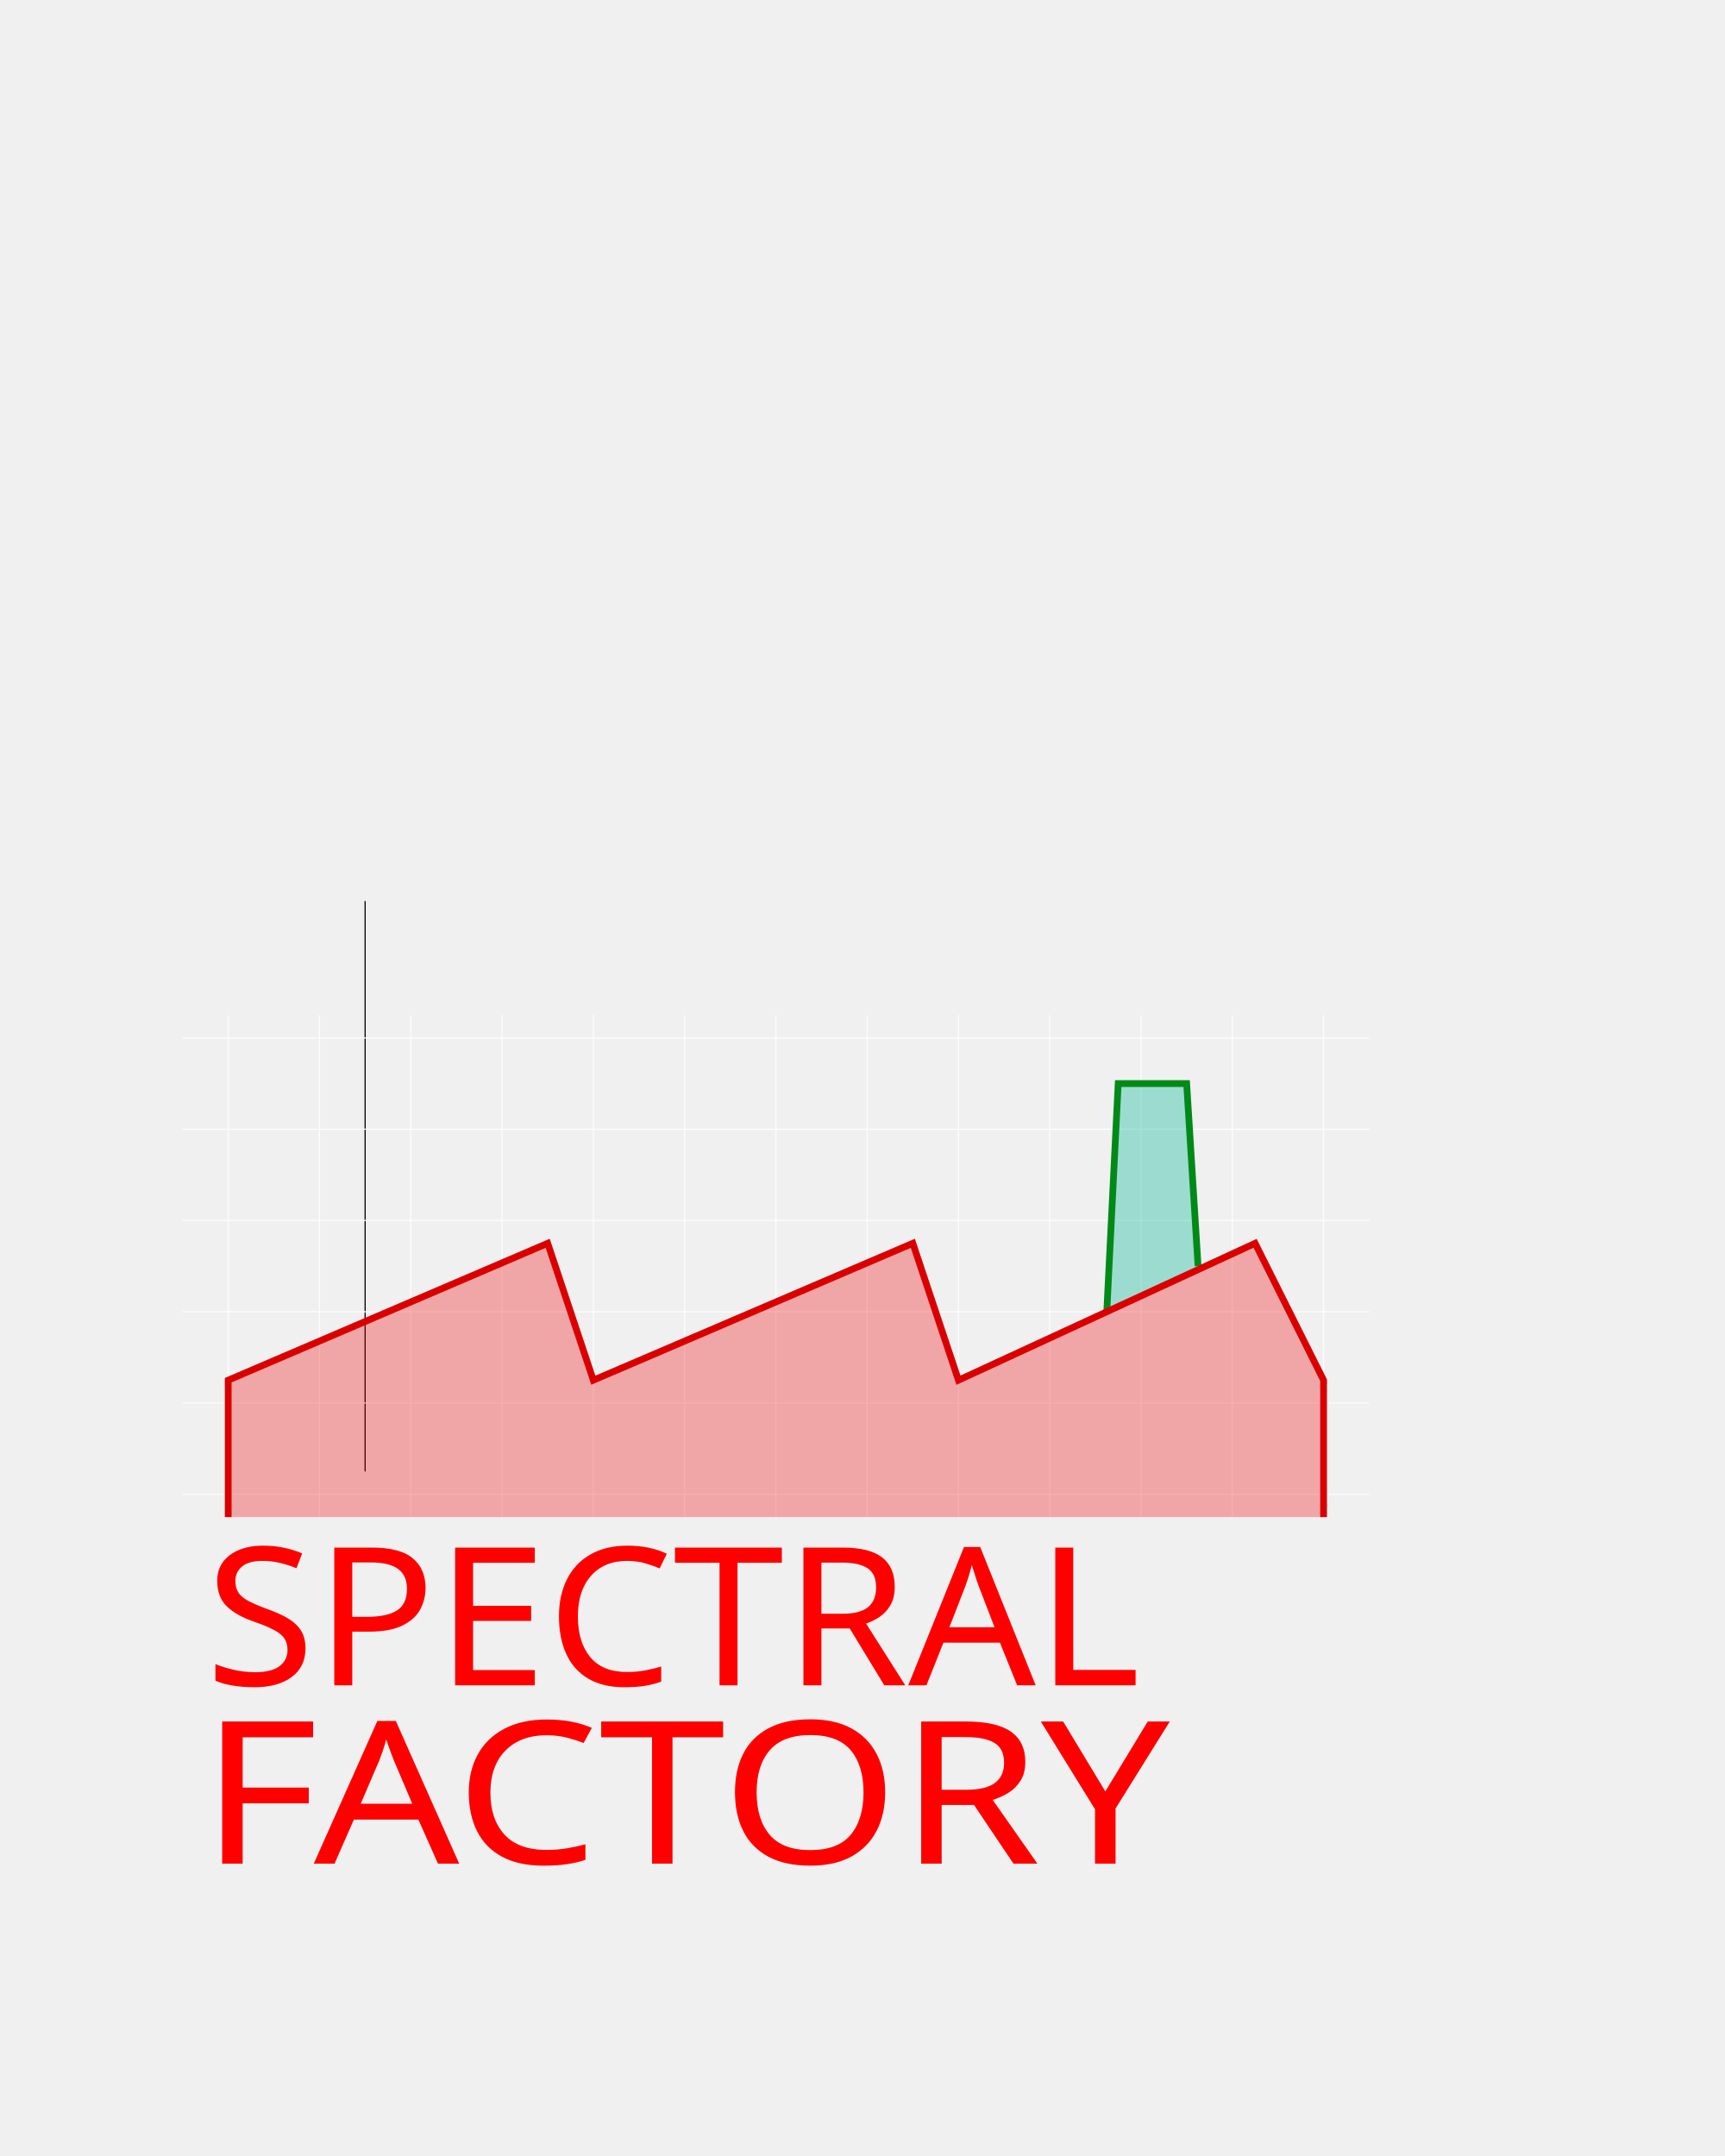
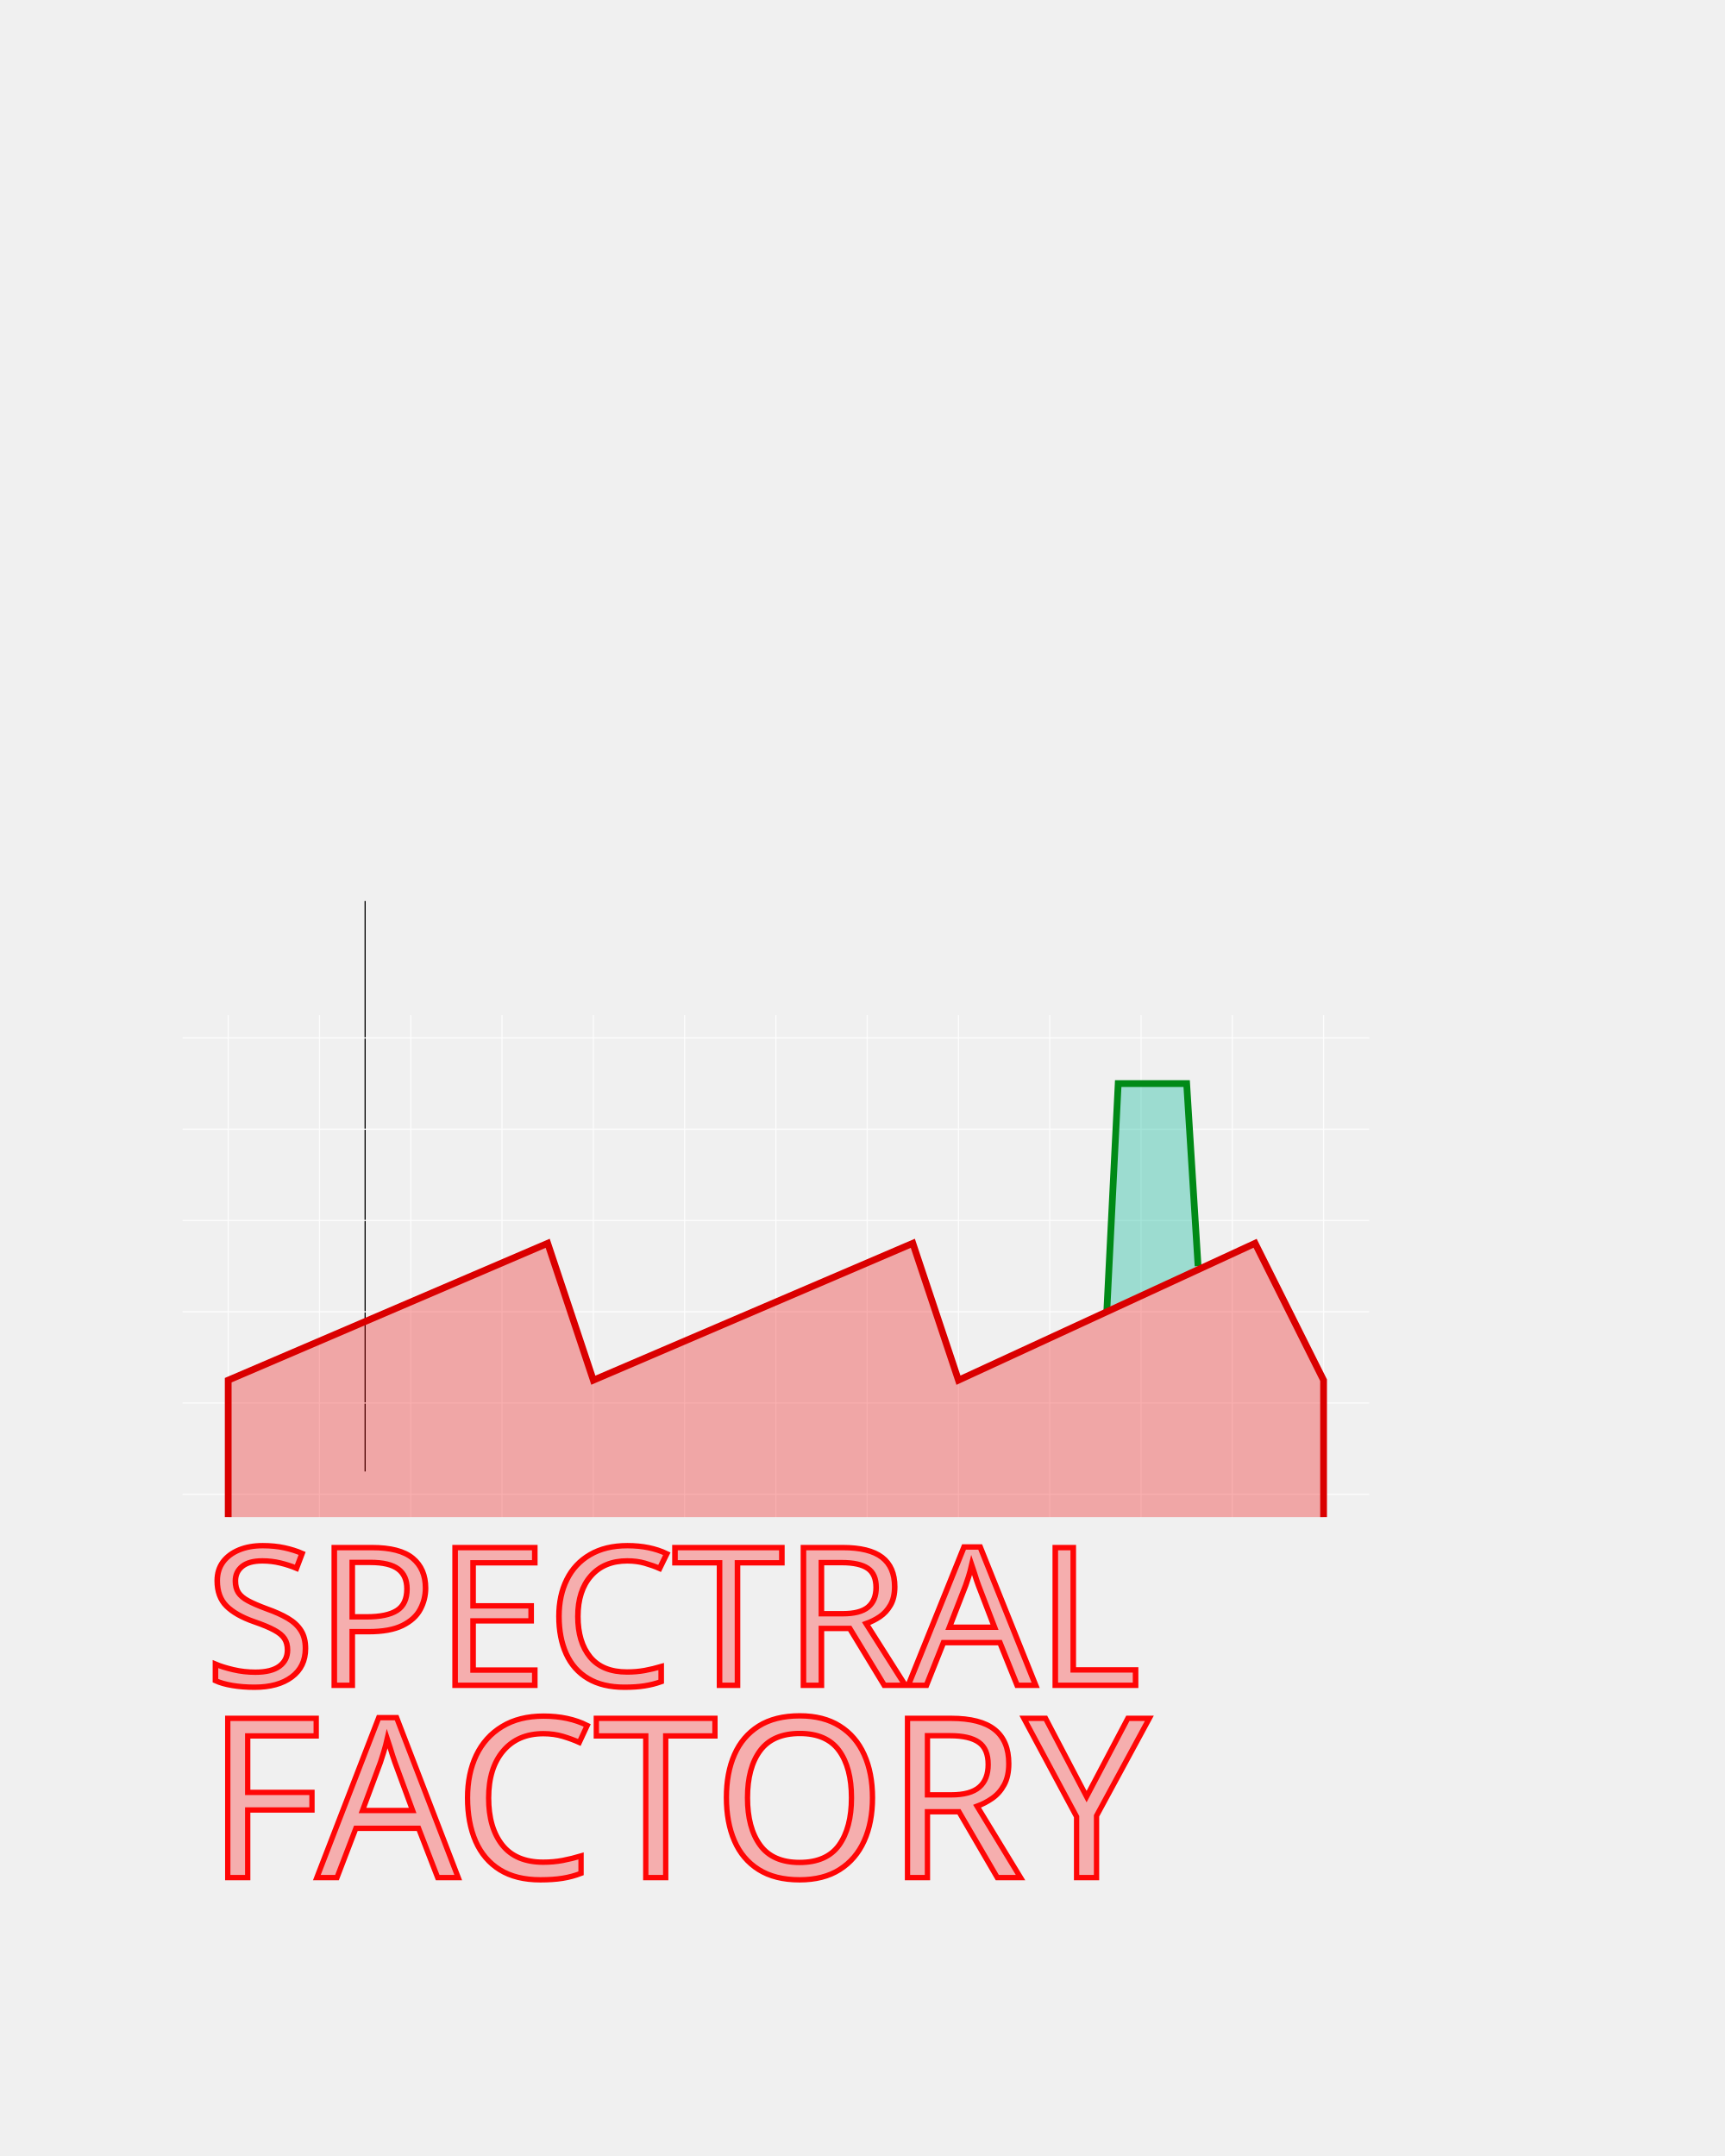
<svg xmlns="http://www.w3.org/2000/svg" width="400mm" height="500mm" viewBox="0 0 400 500" version="1.1" id="svg8">
  <defs id="defs2" />
  <g id="layer1" transform="translate(0,203)">
    <path style="fill:none;stroke:#000000;stroke-width:0.265px;stroke-linecap:butt;stroke-linejoin:miter;stroke-opacity:1" d="M 84.667,5.958 V 138.25" id="path4520" />
    <path style="fill:#ffffff;stroke:#fdfdfd;stroke-width:0.265px;stroke-linecap:butt;stroke-linejoin:miter;stroke-opacity:1" d="m 74.083,32.417 v 116.417 0" id="path4522-3-6-7" />
    <path style="fill:#ffffff;stroke:#fdfdfd;stroke-width:0.265px;stroke-linecap:butt;stroke-linejoin:miter;stroke-opacity:1" d="m 95.25,32.417 v 116.417 0" id="path4522-3-6-7-5" />
    <path style="fill:#ffffff;stroke:#fdfdfd;stroke-width:0.265px;stroke-linecap:butt;stroke-linejoin:miter;stroke-opacity:1" d="m 116.417,32.417 v 116.417 0" id="path4522-3-6-7-3" />
    <path style="fill:#ffffff;stroke:#fdfdfd;stroke-width:0.265px;stroke-linecap:butt;stroke-linejoin:miter;stroke-opacity:1" d="m 137.583,32.417 v 116.417 0" id="path4522-3-6-7-5-5" />
    <path style="fill:#ffffff;stroke:#fdfdfd;stroke-width:0.265px;stroke-linecap:butt;stroke-linejoin:miter;stroke-opacity:1" d="m 158.75,32.417 v 116.417 0" id="path4522-3-6-7-6" />
    <path style="fill:#ffffff;stroke:#fdfdfd;stroke-width:0.265px;stroke-linecap:butt;stroke-linejoin:miter;stroke-opacity:1" d="m 179.917,32.417 v 116.417 0" id="path4522-3-6-7-5-2" />
    <path style="fill:#ffffff;stroke:#fdfdfd;stroke-width:0.265px;stroke-linecap:butt;stroke-linejoin:miter;stroke-opacity:1" d="m 201.083,32.417 v 116.417 0" id="path4522-3-6-7-3-9" />
    <path style="fill:#ffffff;stroke:#fdfdfd;stroke-width:0.265px;stroke-linecap:butt;stroke-linejoin:miter;stroke-opacity:1" d="m 222.25,32.417 v 116.417 0" id="path4522-3-6-7-5-5-1" />
    <path style="fill:#ffffff;stroke:#fdfdfd;stroke-width:0.265px;stroke-linecap:butt;stroke-linejoin:miter;stroke-opacity:1" d="m 243.417,32.417 v 116.417 0" id="path4522-3-6-7-2" />
    <path style="fill:#ffffff;stroke:#fdfdfd;stroke-width:0.265px;stroke-linecap:butt;stroke-linejoin:miter;stroke-opacity:1" d="m 264.583,32.417 v 116.417 0" id="path4522-3-6-7-5-7" />
    <path style="fill:#ffffff;stroke:#fdfdfd;stroke-width:0.265px;stroke-linecap:butt;stroke-linejoin:miter;stroke-opacity:1" d="m 285.75,32.417 v 116.417 0" id="path4522-3-6-7-3-0" />
    <path style="fill:#ffffff;stroke:#fdfdfd;stroke-width:0.265px;stroke-linecap:butt;stroke-linejoin:miter;stroke-opacity:1" d="m 306.917,32.417 v 116.417 0" id="path4522-3-6-7-5-5-9" />
    <path style="fill:#ffffff;stroke:#fdfdfd;stroke-width:0.27px;stroke-linecap:butt;stroke-linejoin:miter;stroke-opacity:1" d="m 317.5,37.708 -275.167,-5e-6 v 0" id="path4522-3-6-7-36" />
    <path style="fill:#ffffff;stroke:#fdfdfd;stroke-width:0.27px;stroke-linecap:butt;stroke-linejoin:miter;stroke-opacity:1" d="M 317.5,58.875 42.333,58.875 v 0" id="path4522-3-6-7-36-0" />
    <path style="fill:#ffffff;stroke:#fdfdfd;stroke-width:0.27px;stroke-linecap:butt;stroke-linejoin:miter;stroke-opacity:1" d="m 317.5,80.042 -275.167,-5e-6 v 0" id="path4522-3-6-7-36-6" />
    <path style="fill:#ffffff;stroke:#fdfdfd;stroke-width:0.27px;stroke-linecap:butt;stroke-linejoin:miter;stroke-opacity:1" d="M 317.5,101.208 H 42.333 v 0" id="path4522-3-6-7-36-2" />
    <path style="fill:#00b895;fill-opacity:0.351;stroke:#018a17;stroke-width:1.565;stroke-linecap:butt;stroke-linejoin:miter;stroke-miterlimit:4;stroke-dasharray:none;stroke-opacity:1" d="m 256.646,101.208 2.646,-52.917 15.875,6e-6 2.646,42.333" id="path884" />
    <path style="fill:#ffffff;stroke:#fdfdfd;stroke-width:0.27px;stroke-linecap:butt;stroke-linejoin:miter;stroke-opacity:1" d="m 317.5,122.375 -275.167,-1e-5 v 0" id="path4522-3-6-7-36-61" />
    <path style="fill:#ffffff;stroke:#fdfdfd;stroke-width:0.27px;stroke-linecap:butt;stroke-linejoin:miter;stroke-opacity:1" d="m 317.5,143.542 -275.167,-1e-5 v 0" id="path4522-3-6-7-36-8" />
    <path style="fill:#ffffff;stroke:#fdfdfd;stroke-width:0.265px;stroke-linecap:butt;stroke-linejoin:miter;stroke-opacity:1" d="m 52.917,32.417 v 116.417 0" id="path4522-3-6-7-7" />
    <path style="fill:#ef0000;fill-opacity:0.31;stroke:#da0000;stroke-width:1.565;stroke-linecap:butt;stroke-linejoin:miter;stroke-miterlimit:4;stroke-dasharray:none;stroke-opacity:1" d="m 306.917,148.833 v -31.75 L 291.042,85.333 222.25,117.083 211.667,85.333 137.583,117.083 127,85.333 C 52.917,117.083 52.917,117.083 52.917,117.083 v 31.75" id="path882" />
-     <text xml:space="preserve" style="font-style:normal;font-weight:normal;font-size:12.643px;line-height:1.25;font-family:'Tibetan Machine Uni';letter-spacing:0px;word-spacing:0px;fill:#000000;fill-opacity:1;stroke:none;stroke-width:0.474;-inkscape-font-specification:'Tibetan Machine Uni';font-stretch:normal;font-variant:normal;" x="46.771" y="191.136" id="text4709" transform="scale(1.017546,0.9827565)">
-       <tspan id="tspan4707" x="46.771" y="191.136" style="font-weight:normal;font-size:45.515px;fill:#ff0000;stroke-width:0.474;-inkscape-font-specification:'Tibetan Machine Uni';font-family:'Tibetan Machine Uni';font-style:normal;font-stretch:normal;font-variant:normal;">SPECTRAL</tspan>
+     <text xml:space="preserve" style="font-style:normal;font-variant:normal;font-weight:normal;font-stretch:normal;font-size:12.643px;line-height:1.25;font-family:'Tibetan Machine Uni';-inkscape-font-specification:'Tibetan Machine Uni';letter-spacing:0px;word-spacing:0px;fill:#ff1f1f;fill-opacity:0.314;stroke:#ff0606;stroke-width:1.274;stroke-opacity:1;stroke-miterlimit:4;stroke-dasharray:none" x="46.771" y="191.136" id="text4709" transform="scale(1.017546,0.9827565)">
+       <tspan id="tspan4707" x="46.771" y="191.136" style="font-style:normal;font-variant:normal;font-weight:normal;font-stretch:normal;font-size:45.515px;font-family:'Tibetan Machine Uni';-inkscape-font-specification:'Tibetan Machine Uni';fill:#ff1f1f;fill-opacity:0.314;stroke:#ff0606;stroke-width:1.274;stroke-opacity:1;stroke-miterlimit:4;stroke-dasharray:none">SPECTRAL</tspan>
    </text>
-     <text xml:space="preserve" style="font-style:normal;font-weight:normal;font-size:13.721px;line-height:1.25;font-family:'Tibetan Machine Uni';letter-spacing:0px;word-spacing:0px;fill:#ff0000;fill-opacity:1;stroke:none;stroke-width:0.515;-inkscape-font-specification:'Tibetan Machine Uni';font-stretch:normal;font-variant:normal;" x="43.361" y="245.22" id="text4709-9" transform="scale(1.069888,0.9346771)">
-       <tspan id="tspan4707-2" x="43.361" y="245.22" style="font-weight:normal;font-size:49.396px;fill:#ff0000;stroke-width:0.515;-inkscape-font-specification:'Tibetan Machine Uni';font-family:'Tibetan Machine Uni';font-style:normal;font-stretch:normal;font-variant:normal;">FACTORY</tspan>
+     <text xml:space="preserve" style="font-style:normal;font-variant:normal;font-weight:normal;font-stretch:normal;font-size:14.322px;line-height:1.25;font-family:'Tibetan Machine Uni';-inkscape-font-specification:'Tibetan Machine Uni';letter-spacing:0px;word-spacing:0px;fill:#ff1f1f;fill-opacity:0.314;stroke:#ff0606;stroke-width:1.237;stroke-opacity:1;stroke-miterlimit:4;stroke-dasharray:none" x="47.983" y="231.679" id="text4709-3" transform="scale(0.9967533,1.003257)">
+       <tspan id="tspan4707-6" x="47.983" y="231.679" style="font-style:normal;font-variant:normal;font-weight:normal;font-stretch:normal;font-size:51.561px;font-family:'Tibetan Machine Uni';-inkscape-font-specification:'Tibetan Machine Uni';fill:#ff1f1f;fill-opacity:0.314;stroke:#ff0606;stroke-width:1.237;stroke-opacity:1;stroke-miterlimit:4;stroke-dasharray:none">FACTORY</tspan>
    </text>
  </g>
</svg>
